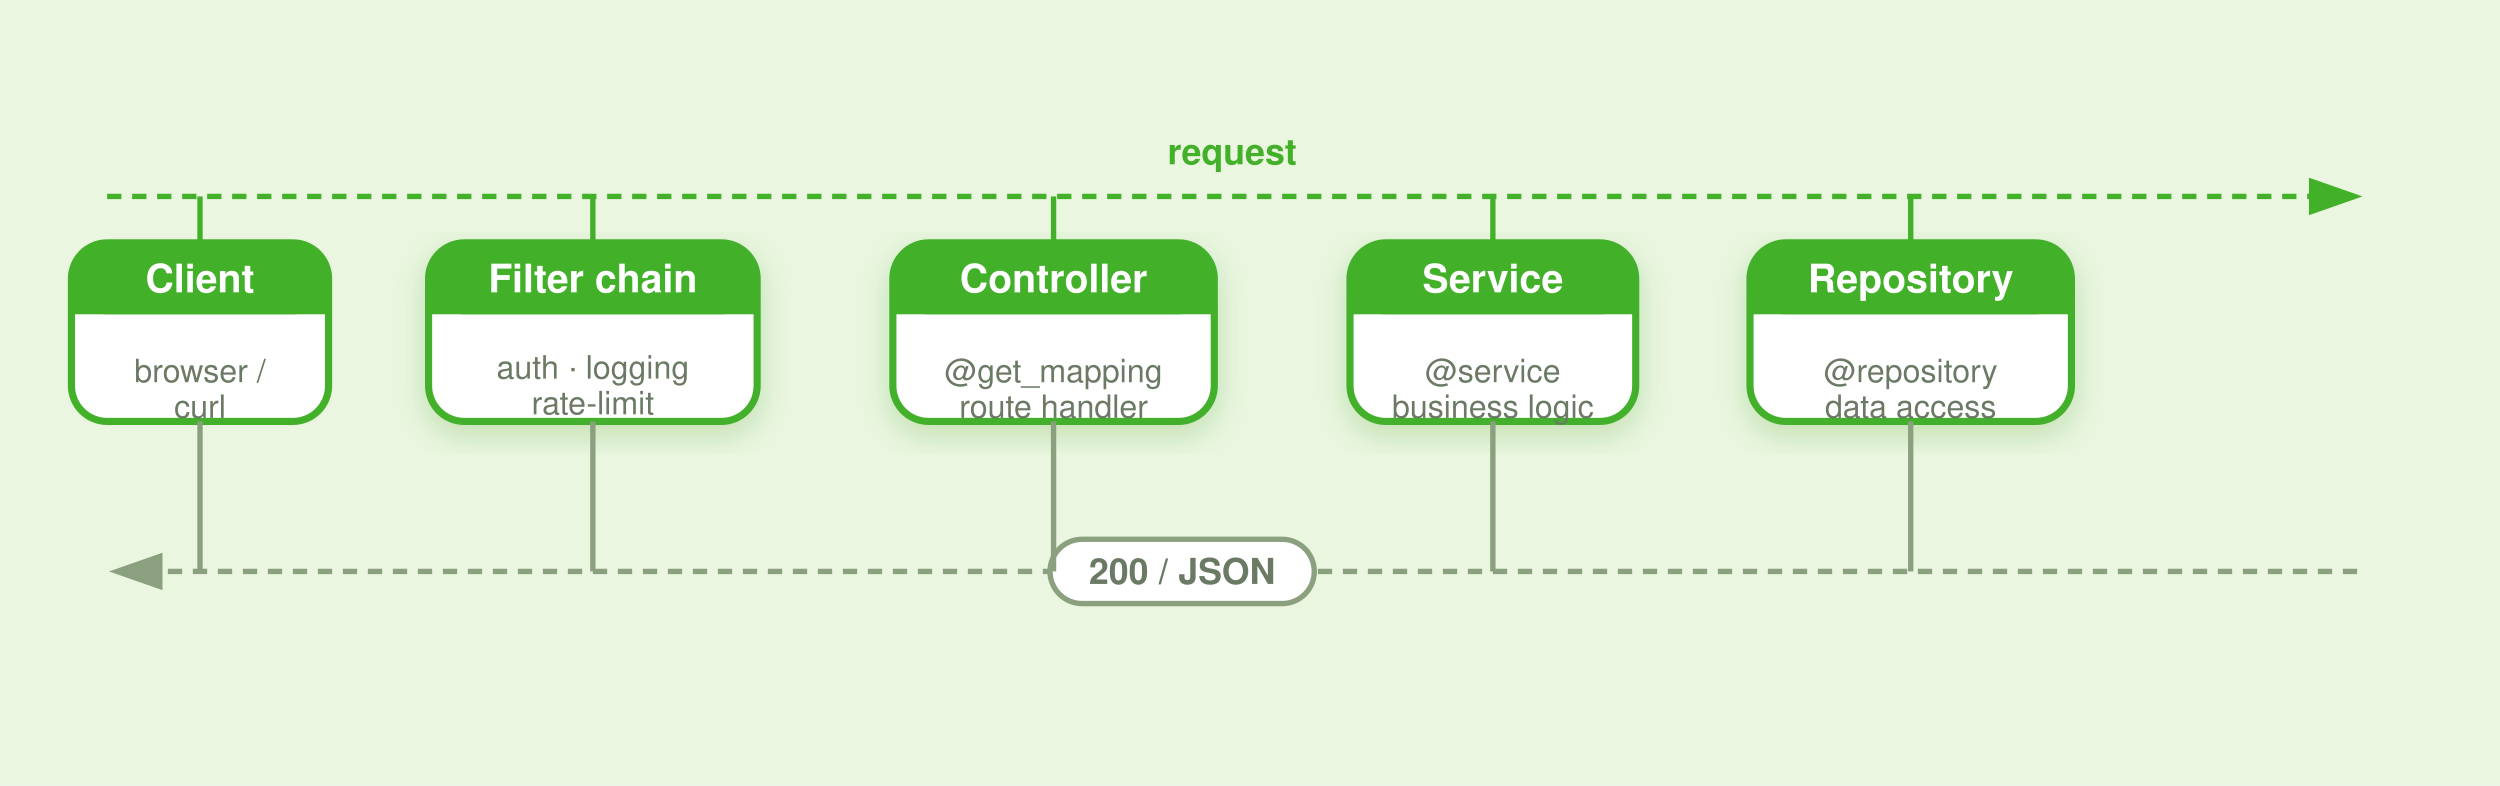
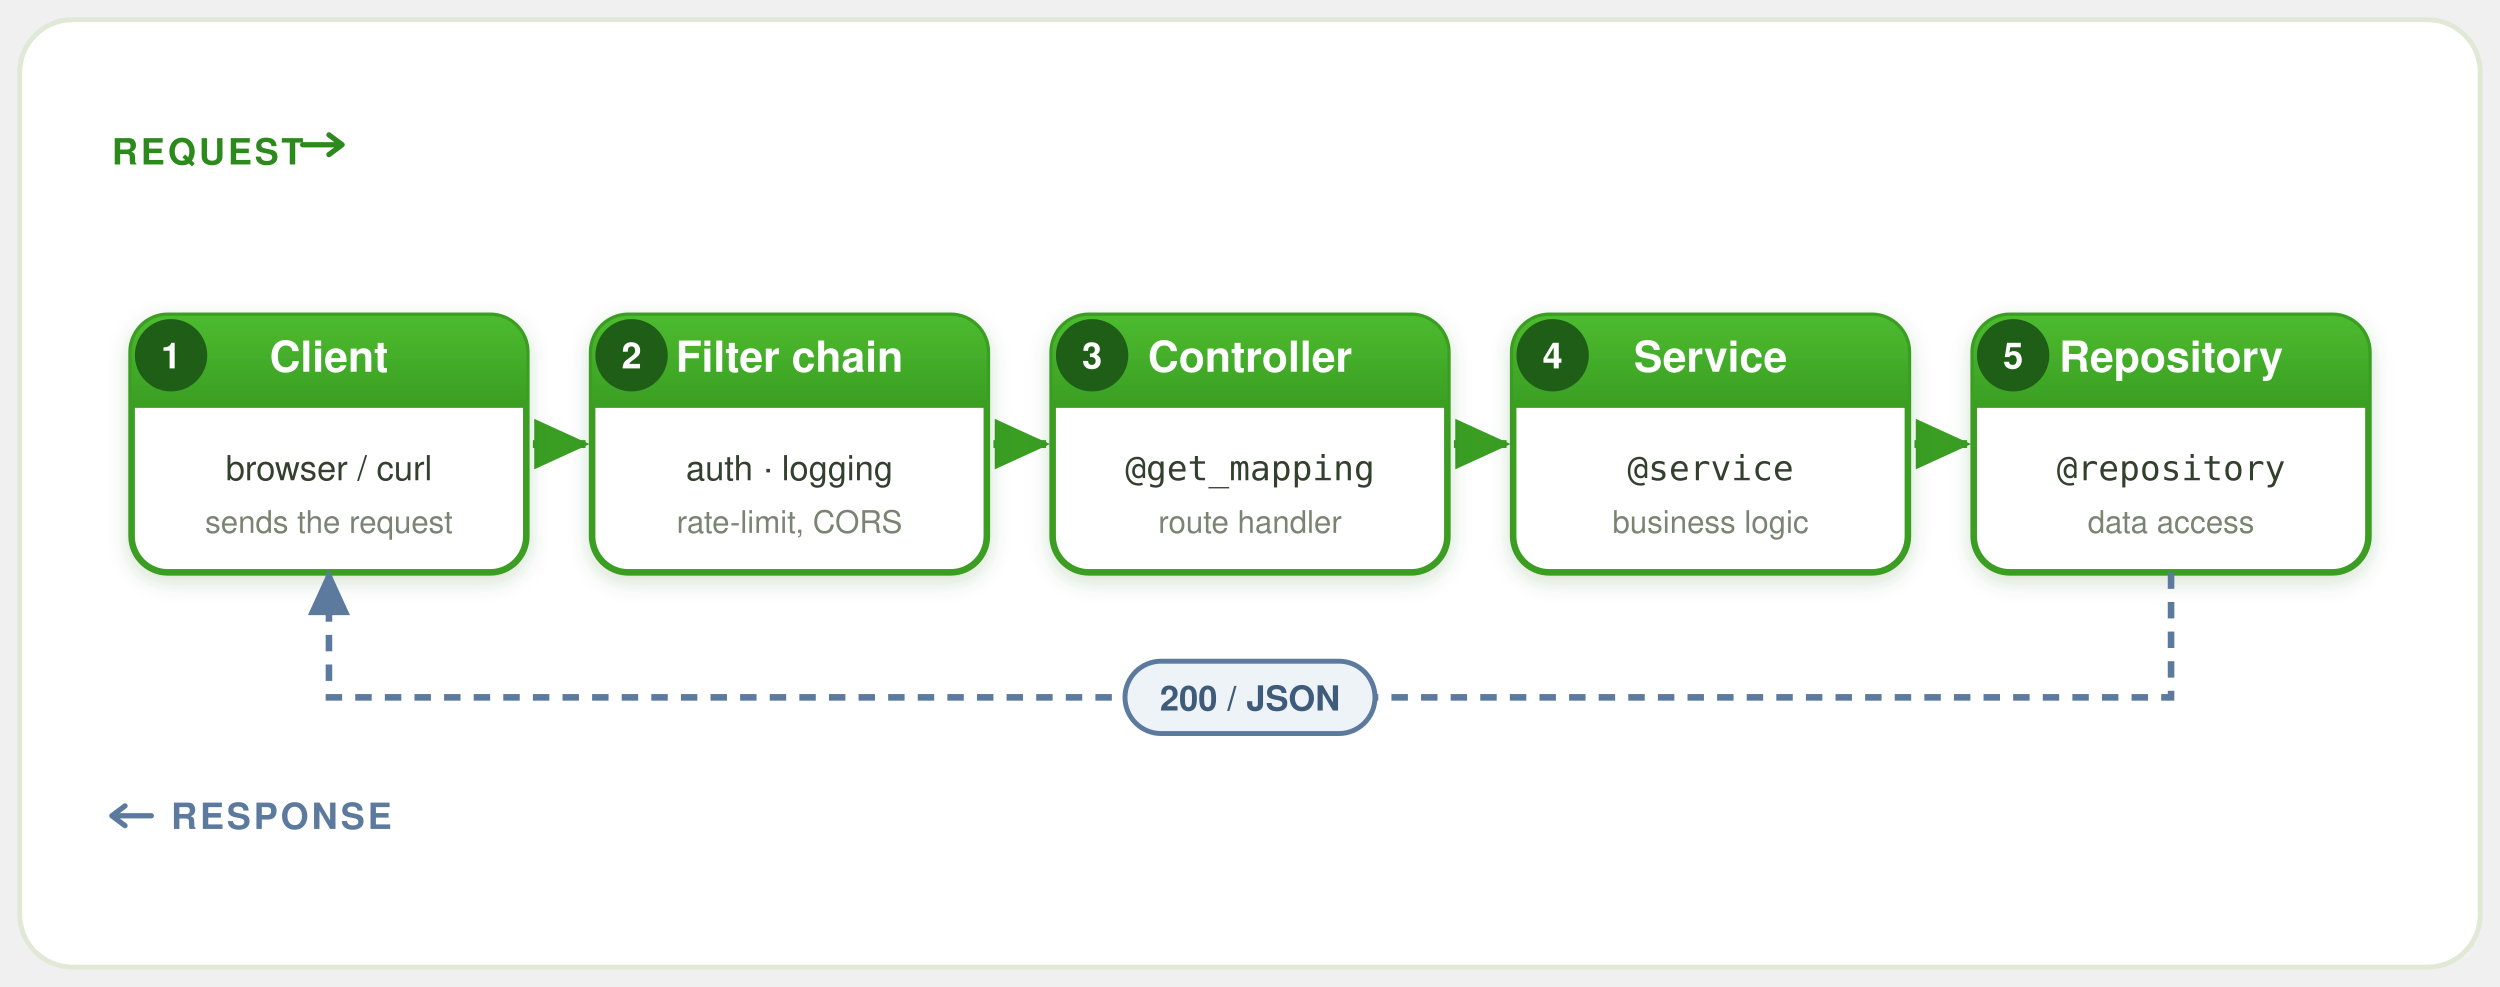
- <svg xmlns="http://www.w3.org/2000/svg" viewBox="0 0 700 220" role="img" aria-label="HTTP request flow: Client through Filter chain, Controller, Service, Repository, back to Client with 200/JSON" font-family="-apple-system,Segoe UI,Helvetica,Arial,sans-serif">
-   <rect width="700" height="220" fill="#eaf6df" />
+ <svg xmlns="http://www.w3.org/2000/svg" viewBox="0 0 760 300" role="img" aria-label="HTTP request lifecycle: a request flows through the Client, Filter chain, Controller, Service and Repository, then a 200/JSON response returns to the Client" font-family="-apple-system,Segoe UI,Helvetica,Arial,sans-serif">
  <defs>
-     <marker id="req-arrow-fwd" markerWidth="10" markerHeight="7" refX="9" refY="3.5" orient="auto">
-       <polygon points="0 0, 10 3.5, 0 7" fill="#43b02a" />
+     <linearGradient id="rq-head" x1="0" y1="0" x2="0" y2="1">
+       <stop offset="0" stop-color="#4cbb2f" />
+       <stop offset="1" stop-color="#3a9e23" />
+     </linearGradient>
+     <marker id="rq-fwd" markerWidth="9" markerHeight="9" refX="6.5" refY="3.2" orient="auto">
+       <path d="M0 0L7 3.2L0 6.4Z" fill="#3a9e23" />
    </marker>
-     <marker id="req-arrow-bwd" markerWidth="10" markerHeight="7" refX="9" refY="3.5" orient="auto">
-       <polygon points="0 0, 10 3.5, 0 7" fill="#8aa07e" />
+     <marker id="rq-bwd" markerWidth="9" markerHeight="9" refX="6.5" refY="3.2" orient="auto">
+       <path d="M0 0L7 3.2L0 6.4Z" fill="#5b7a9d" />
    </marker>
-     <filter id="req-shadow" x="-12%" y="-12%" width="130%" height="130%">
-       <feDropShadow dx="0" dy="3" stdDeviation="4" flood-color="#2c8a1c" flood-opacity="0.20" />
+     <filter id="rq-sh" x="-20%" y="-20%" width="140%" height="160%">
+       <feDropShadow dx="0" dy="2" stdDeviation="3" flood-color="#1f5e16" flood-opacity="0.18" />
    </filter>
  </defs>
-   <line x1="30" y1="55" x2="660" y2="55" stroke="#43b02a" stroke-width="1.5" stroke-dasharray="4,3" marker-end="url(#req-arrow-fwd)" />
-   <text x="345" y="46" text-anchor="middle" fill="#43b02a" font-size="10" font-weight="600">request</text>
-   <line x1="660" y1="160" x2="32" y2="160" stroke="#8aa07e" stroke-width="1.5" stroke-dasharray="4,3" marker-end="url(#req-arrow-bwd)" />
-   <rect x="294" y="151" width="74" height="18" rx="9" ry="9" fill="#ffffff" stroke="#8aa07e" stroke-width="1.5" />
-   <text x="331" y="160" text-anchor="middle" dominant-baseline="middle" fill="#6a7a64" font-size="10" font-weight="600">200 / JSON</text>
-   <rect x="20" y="68" width="72" height="50" rx="10" ry="10" fill="#ffffff" stroke="#43b02a" stroke-width="2" />
-   <rect x="20" y="68" width="72" height="20" rx="10" ry="10" fill="#43b02a" />
-   <rect x="20" y="78" width="72" height="10" fill="#43b02a" />
-   <text x="56" y="78" text-anchor="middle" dominant-baseline="middle" fill="#ffffff" font-size="11" font-weight="700">Client</text>
-   <text x="56" y="104" text-anchor="middle" dominant-baseline="middle" fill="#6a7a64" font-size="9">browser /</text>
-   <text x="56" y="114" text-anchor="middle" dominant-baseline="middle" fill="#6a7a64" font-size="9">curl</text>
-   <rect x="120" y="68" width="92" height="50" rx="10" ry="10" fill="#ffffff" stroke="#43b02a" stroke-width="2" filter="url(#req-shadow)" />
-   <rect x="120" y="68" width="92" height="20" rx="10" ry="10" fill="#43b02a" />
-   <rect x="120" y="78" width="92" height="10" fill="#43b02a" />
-   <text x="166" y="78" text-anchor="middle" dominant-baseline="middle" fill="#ffffff" font-size="11" font-weight="700">Filter chain</text>
-   <text x="166" y="103" text-anchor="middle" dominant-baseline="middle" fill="#6a7a64" font-size="9">auth · logging</text>
-   <text x="166" y="113" text-anchor="middle" dominant-baseline="middle" fill="#6a7a64" font-size="9">rate-limit</text>
-   <rect x="250" y="68" width="90" height="50" rx="10" ry="10" fill="#ffffff" stroke="#43b02a" stroke-width="2" filter="url(#req-shadow)" />
-   <rect x="250" y="68" width="90" height="20" rx="10" ry="10" fill="#43b02a" />
-   <rect x="250" y="78" width="90" height="10" fill="#43b02a" />
-   <text x="295" y="78" text-anchor="middle" dominant-baseline="middle" fill="#ffffff" font-size="11" font-weight="700">Controller</text>
-   <text x="295" y="104" text-anchor="middle" dominant-baseline="middle" fill="#6a7a64" font-size="9">@get_mapping</text>
-   <text x="295" y="114" text-anchor="middle" dominant-baseline="middle" fill="#6a7a64" font-size="9">route handler</text>
-   <rect x="378" y="68" width="80" height="50" rx="10" ry="10" fill="#ffffff" stroke="#43b02a" stroke-width="2" filter="url(#req-shadow)" />
-   <rect x="378" y="68" width="80" height="20" rx="10" ry="10" fill="#43b02a" />
-   <rect x="378" y="78" width="80" height="10" fill="#43b02a" />
-   <text x="418" y="78" text-anchor="middle" dominant-baseline="middle" fill="#ffffff" font-size="11" font-weight="700">Service</text>
-   <text x="418" y="104" text-anchor="middle" dominant-baseline="middle" fill="#6a7a64" font-size="9">@service</text>
-   <text x="418" y="114" text-anchor="middle" dominant-baseline="middle" fill="#6a7a64" font-size="9">business logic</text>
-   <rect x="490" y="68" width="90" height="50" rx="10" ry="10" fill="#ffffff" stroke="#43b02a" stroke-width="2" filter="url(#req-shadow)" />
-   <rect x="490" y="68" width="90" height="20" rx="10" ry="10" fill="#43b02a" />
-   <rect x="490" y="78" width="90" height="10" fill="#43b02a" />
-   <text x="535" y="78" text-anchor="middle" dominant-baseline="middle" fill="#ffffff" font-size="11" font-weight="700">Repository</text>
-   <text x="535" y="104" text-anchor="middle" dominant-baseline="middle" fill="#6a7a64" font-size="9">@repository</text>
-   <text x="535" y="114" text-anchor="middle" dominant-baseline="middle" fill="#6a7a64" font-size="9">data access</text>
-   <line x1="56" y1="55" x2="56" y2="68" stroke="#43b02a" stroke-width="1.5" />
-   <line x1="166" y1="55" x2="166" y2="68" stroke="#43b02a" stroke-width="1.5" />
-   <line x1="295" y1="55" x2="295" y2="68" stroke="#43b02a" stroke-width="1.5" />
-   <line x1="418" y1="55" x2="418" y2="68" stroke="#43b02a" stroke-width="1.5" />
-   <line x1="535" y1="55" x2="535" y2="68" stroke="#43b02a" stroke-width="1.5" />
-   <line x1="56" y1="118" x2="56" y2="160" stroke="#8aa07e" stroke-width="1.5" />
-   <line x1="166" y1="118" x2="166" y2="160" stroke="#8aa07e" stroke-width="1.5" />
-   <line x1="295" y1="118" x2="295" y2="160" stroke="#8aa07e" stroke-width="1.5" />
-   <line x1="418" y1="118" x2="418" y2="160" stroke="#8aa07e" stroke-width="1.5" />
-   <line x1="535" y1="118" x2="535" y2="160" stroke="#8aa07e" stroke-width="1.5" />
+   <rect x="6" y="6" width="748" height="288" rx="16" fill="#ffffff" stroke="#e0e8d6" stroke-width="1.5" />
+   <text x="34" y="50" fill="#2c8a1c" font-size="11" font-weight="700" letter-spacing="0.08em">REQUEST</text>
+   <path d="M92 44 L104 44 M100 41 L104 44 L100 47" fill="none" stroke="#2c8a1c" stroke-width="1.6" stroke-linecap="round" stroke-linejoin="round" />
+   <path d="M46 248 L34 248 M38 245 L34 248 L38 251" fill="none" stroke="#5b7a9d" stroke-width="1.6" stroke-linecap="round" stroke-linejoin="round" />
+   <text x="52" y="252" fill="#5b7a9d" font-size="11" font-weight="700" letter-spacing="0.08em">RESPONSE</text>
+   <line x1="162" y1="135" x2="178" y2="135" stroke="#3a9e23" stroke-width="2.4" marker-end="url(#rq-fwd)" />
+   <line x1="302" y1="135" x2="318" y2="135" stroke="#3a9e23" stroke-width="2.4" marker-end="url(#rq-fwd)" />
+   <line x1="442" y1="135" x2="458" y2="135" stroke="#3a9e23" stroke-width="2.4" marker-end="url(#rq-fwd)" />
+   <line x1="582" y1="135" x2="598" y2="135" stroke="#3a9e23" stroke-width="2.4" marker-end="url(#rq-fwd)" />
+   <g filter="url(#rq-sh)">
+     <rect x="40" y="96" width="120" height="78" rx="11" fill="#ffffff" stroke="#3a9e23" stroke-width="2" />
+     <path d="M40 107a11 11 0 0 1 11-11h98a11 11 0 0 1 11 11v17H40Z" fill="url(#rq-head)" />
+     <text x="100" y="113" text-anchor="middle" fill="#ffffff" font-size="13" font-weight="700">Client</text>
+   </g>
+   <text x="100" y="146" text-anchor="middle" fill="#33402e" font-size="10.5">browser / curl</text>
+   <text x="100" y="162" text-anchor="middle" fill="#7a8472" font-size="9.5">sends the request</text>
+   <circle cx="52" cy="108" r="11" fill="#1f5e16" />
+   <text x="52" y="112" text-anchor="middle" fill="#fff" font-size="11" font-weight="700">1</text>
+   <g filter="url(#rq-sh)">
+     <rect x="180" y="96" width="120" height="78" rx="11" fill="#ffffff" stroke="#3a9e23" stroke-width="2" />
+     <path d="M180 107a11 11 0 0 1 11-11h98a11 11 0 0 1 11 11v17H180Z" fill="url(#rq-head)" />
+     <text x="240" y="113" text-anchor="middle" fill="#ffffff" font-size="13" font-weight="700">Filter chain</text>
+   </g>
+   <text x="240" y="146" text-anchor="middle" fill="#33402e" font-size="10.5">auth · logging</text>
+   <text x="240" y="162" text-anchor="middle" fill="#7a8472" font-size="9.5">rate-limit, CORS</text>
+   <circle cx="192" cy="108" r="11" fill="#1f5e16" />
+   <text x="192" y="112" text-anchor="middle" fill="#fff" font-size="11" font-weight="700">2</text>
+   <g filter="url(#rq-sh)">
+     <rect x="320" y="96" width="120" height="78" rx="11" fill="#ffffff" stroke="#3a9e23" stroke-width="2" />
+     <path d="M320 107a11 11 0 0 1 11-11h98a11 11 0 0 1 11 11v17H320Z" fill="url(#rq-head)" />
+     <text x="380" y="113" text-anchor="middle" fill="#ffffff" font-size="13" font-weight="700">Controller</text>
+   </g>
+   <text x="380" y="146" text-anchor="middle" fill="#33402e" font-size="10.5" font-family="ui-monospace,Menlo,monospace">@get_mapping</text>
+   <text x="380" y="162" text-anchor="middle" fill="#7a8472" font-size="9.5">route handler</text>
+   <circle cx="332" cy="108" r="11" fill="#1f5e16" />
+   <text x="332" y="112" text-anchor="middle" fill="#fff" font-size="11" font-weight="700">3</text>
+   <g filter="url(#rq-sh)">
+     <rect x="460" y="96" width="120" height="78" rx="11" fill="#ffffff" stroke="#3a9e23" stroke-width="2" />
+     <path d="M460 107a11 11 0 0 1 11-11h98a11 11 0 0 1 11 11v17H460Z" fill="url(#rq-head)" />
+     <text x="520" y="113" text-anchor="middle" fill="#ffffff" font-size="13" font-weight="700">Service</text>
+   </g>
+   <text x="520" y="146" text-anchor="middle" fill="#33402e" font-size="10.5" font-family="ui-monospace,Menlo,monospace">@service</text>
+   <text x="520" y="162" text-anchor="middle" fill="#7a8472" font-size="9.5">business logic</text>
+   <circle cx="472" cy="108" r="11" fill="#1f5e16" />
+   <text x="472" y="112" text-anchor="middle" fill="#fff" font-size="11" font-weight="700">4</text>
+   <g filter="url(#rq-sh)">
+     <rect x="600" y="96" width="120" height="78" rx="11" fill="#ffffff" stroke="#3a9e23" stroke-width="2" />
+     <path d="M600 107a11 11 0 0 1 11-11h98a11 11 0 0 1 11 11v17H600Z" fill="url(#rq-head)" />
+     <text x="660" y="113" text-anchor="middle" fill="#ffffff" font-size="13" font-weight="700">Repository</text>
+   </g>
+   <text x="660" y="146" text-anchor="middle" fill="#33402e" font-size="10.5" font-family="ui-monospace,Menlo,monospace">@repository</text>
+   <text x="660" y="162" text-anchor="middle" fill="#7a8472" font-size="9.5">data access</text>
+   <circle cx="612" cy="108" r="11" fill="#1f5e16" />
+   <text x="612" y="112" text-anchor="middle" fill="#fff" font-size="11" font-weight="700">5</text>
+   <path d="M660 174 L660 212 L100 212 L100 174" fill="none" stroke="#5b7a9d" stroke-width="2" stroke-dasharray="5,4" marker-end="url(#rq-bwd)" />
+   <rect x="342" y="201" width="76" height="22" rx="11" fill="#eef3f8" stroke="#5b7a9d" stroke-width="1.5" />
+   <text x="380" y="216" text-anchor="middle" fill="#3f5b7a" font-size="10.5" font-weight="600">200 / JSON</text>
</svg>
